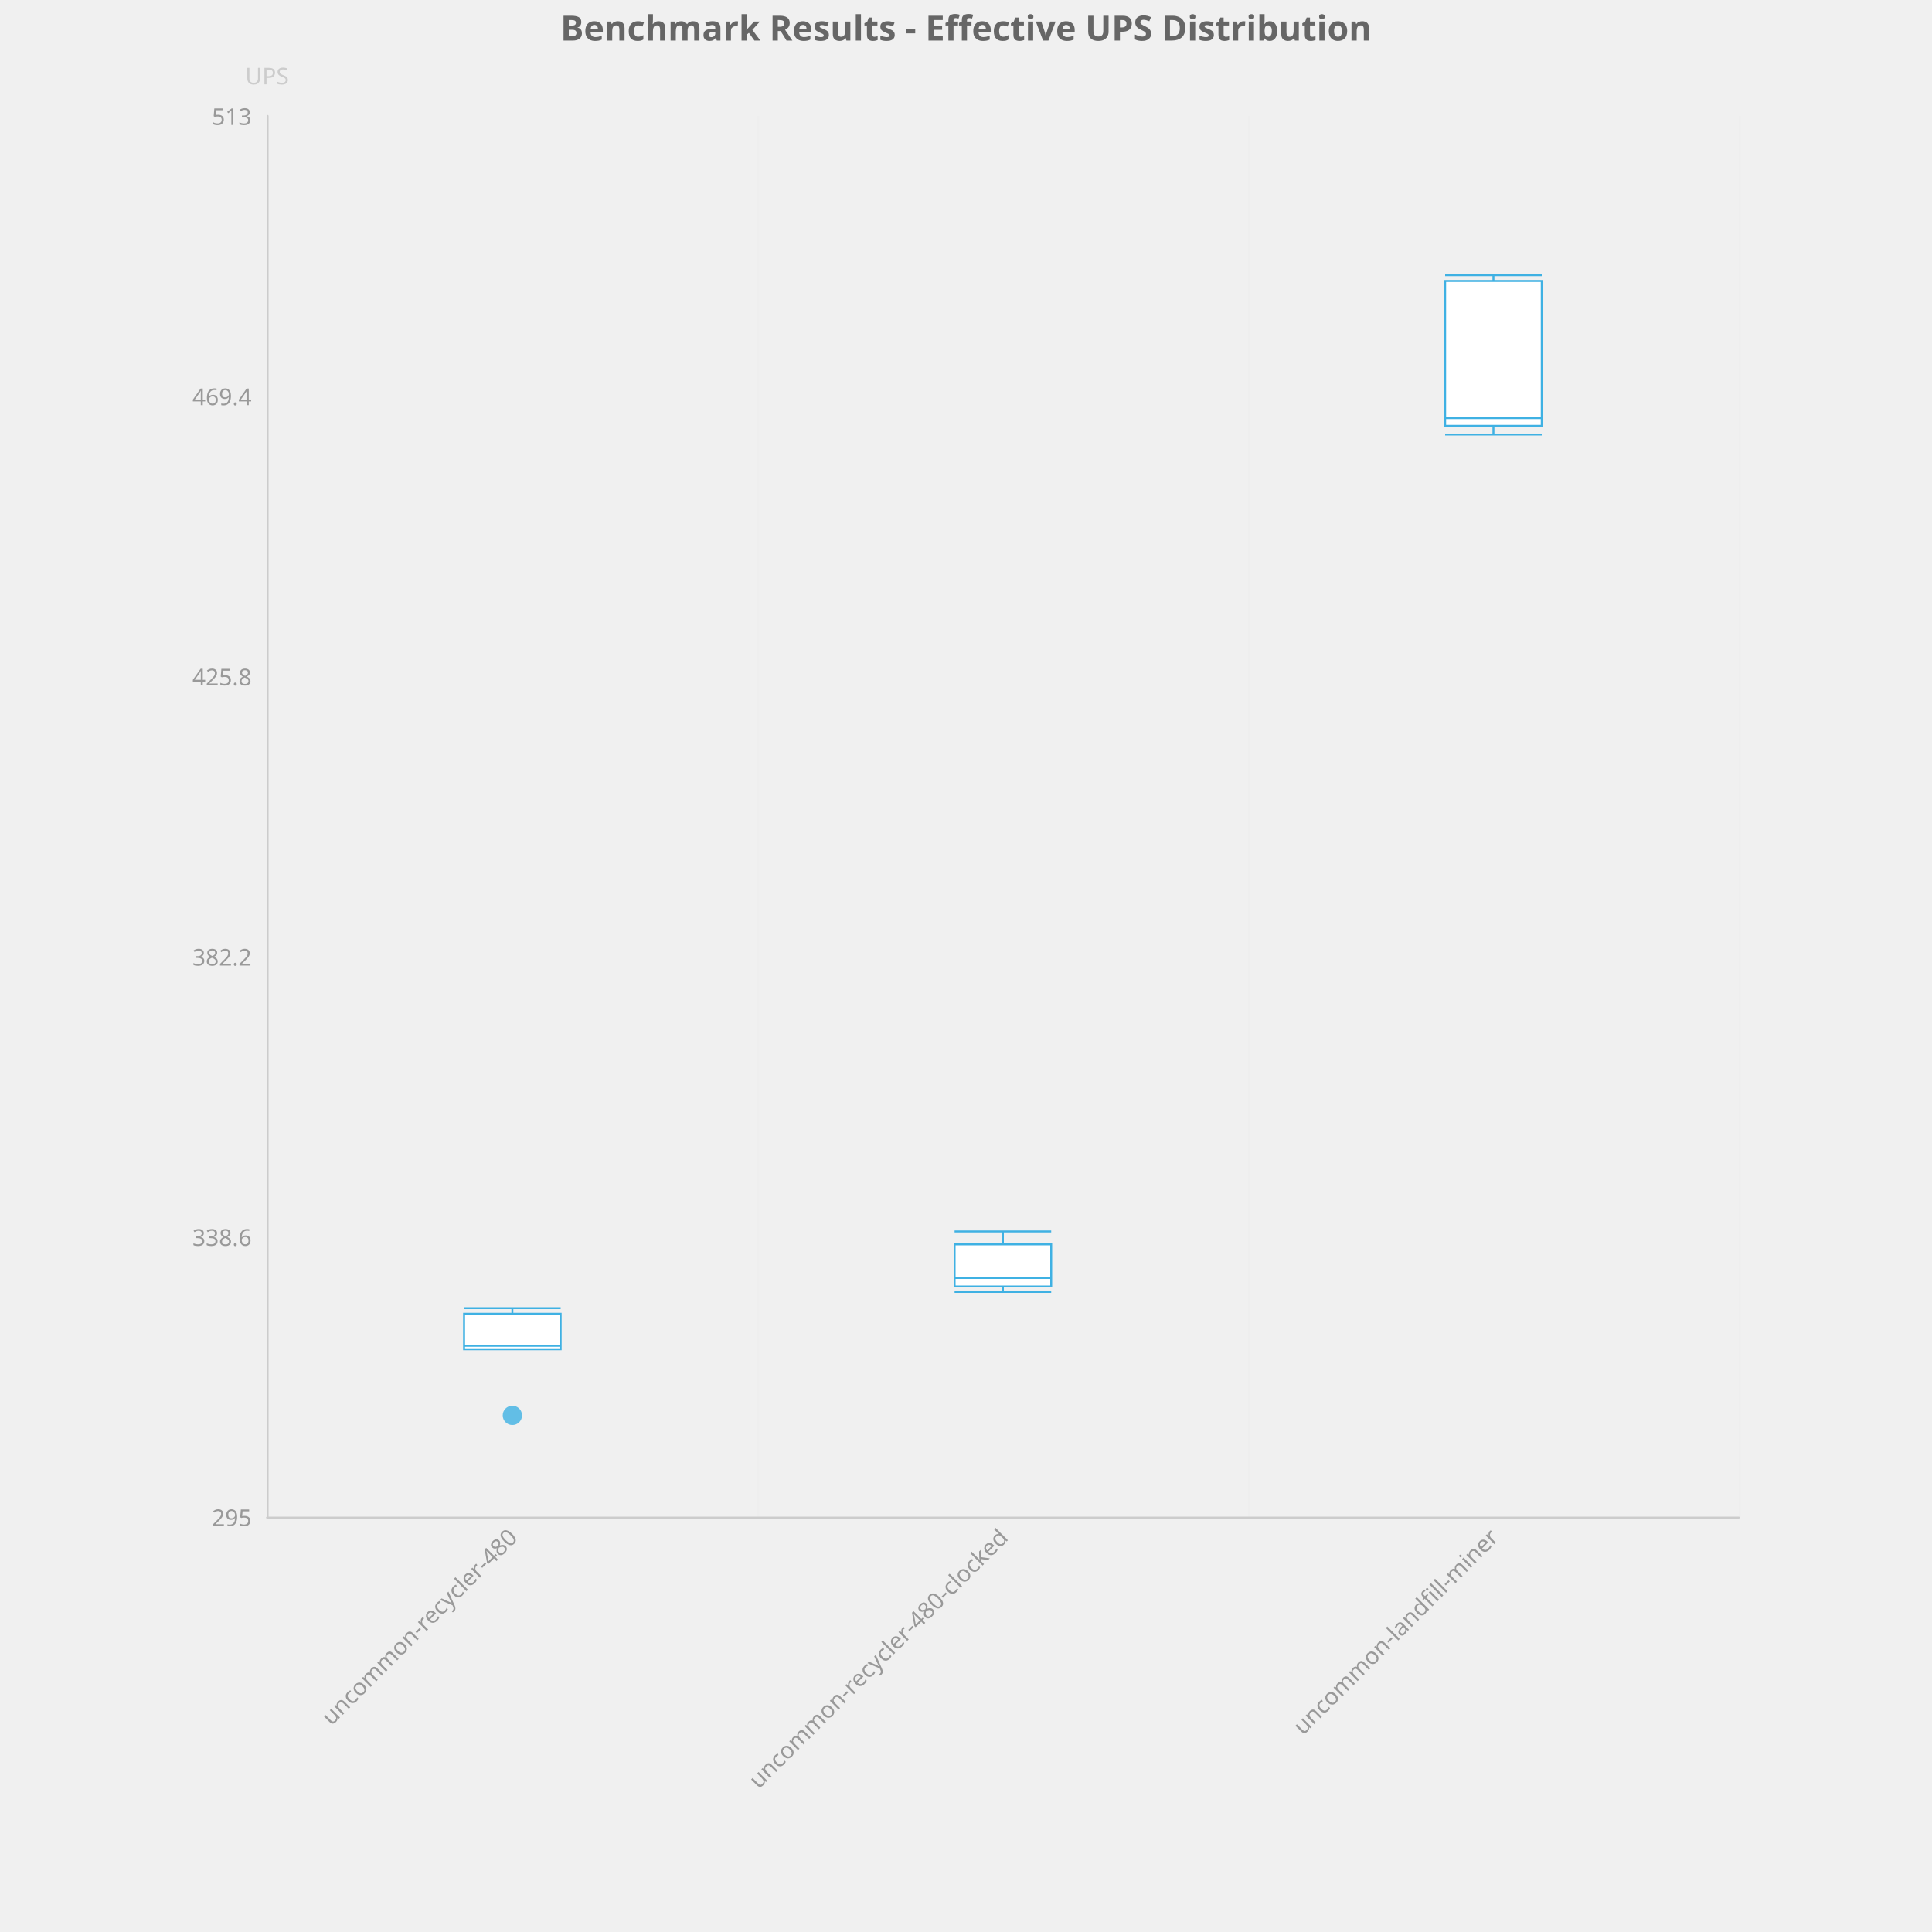
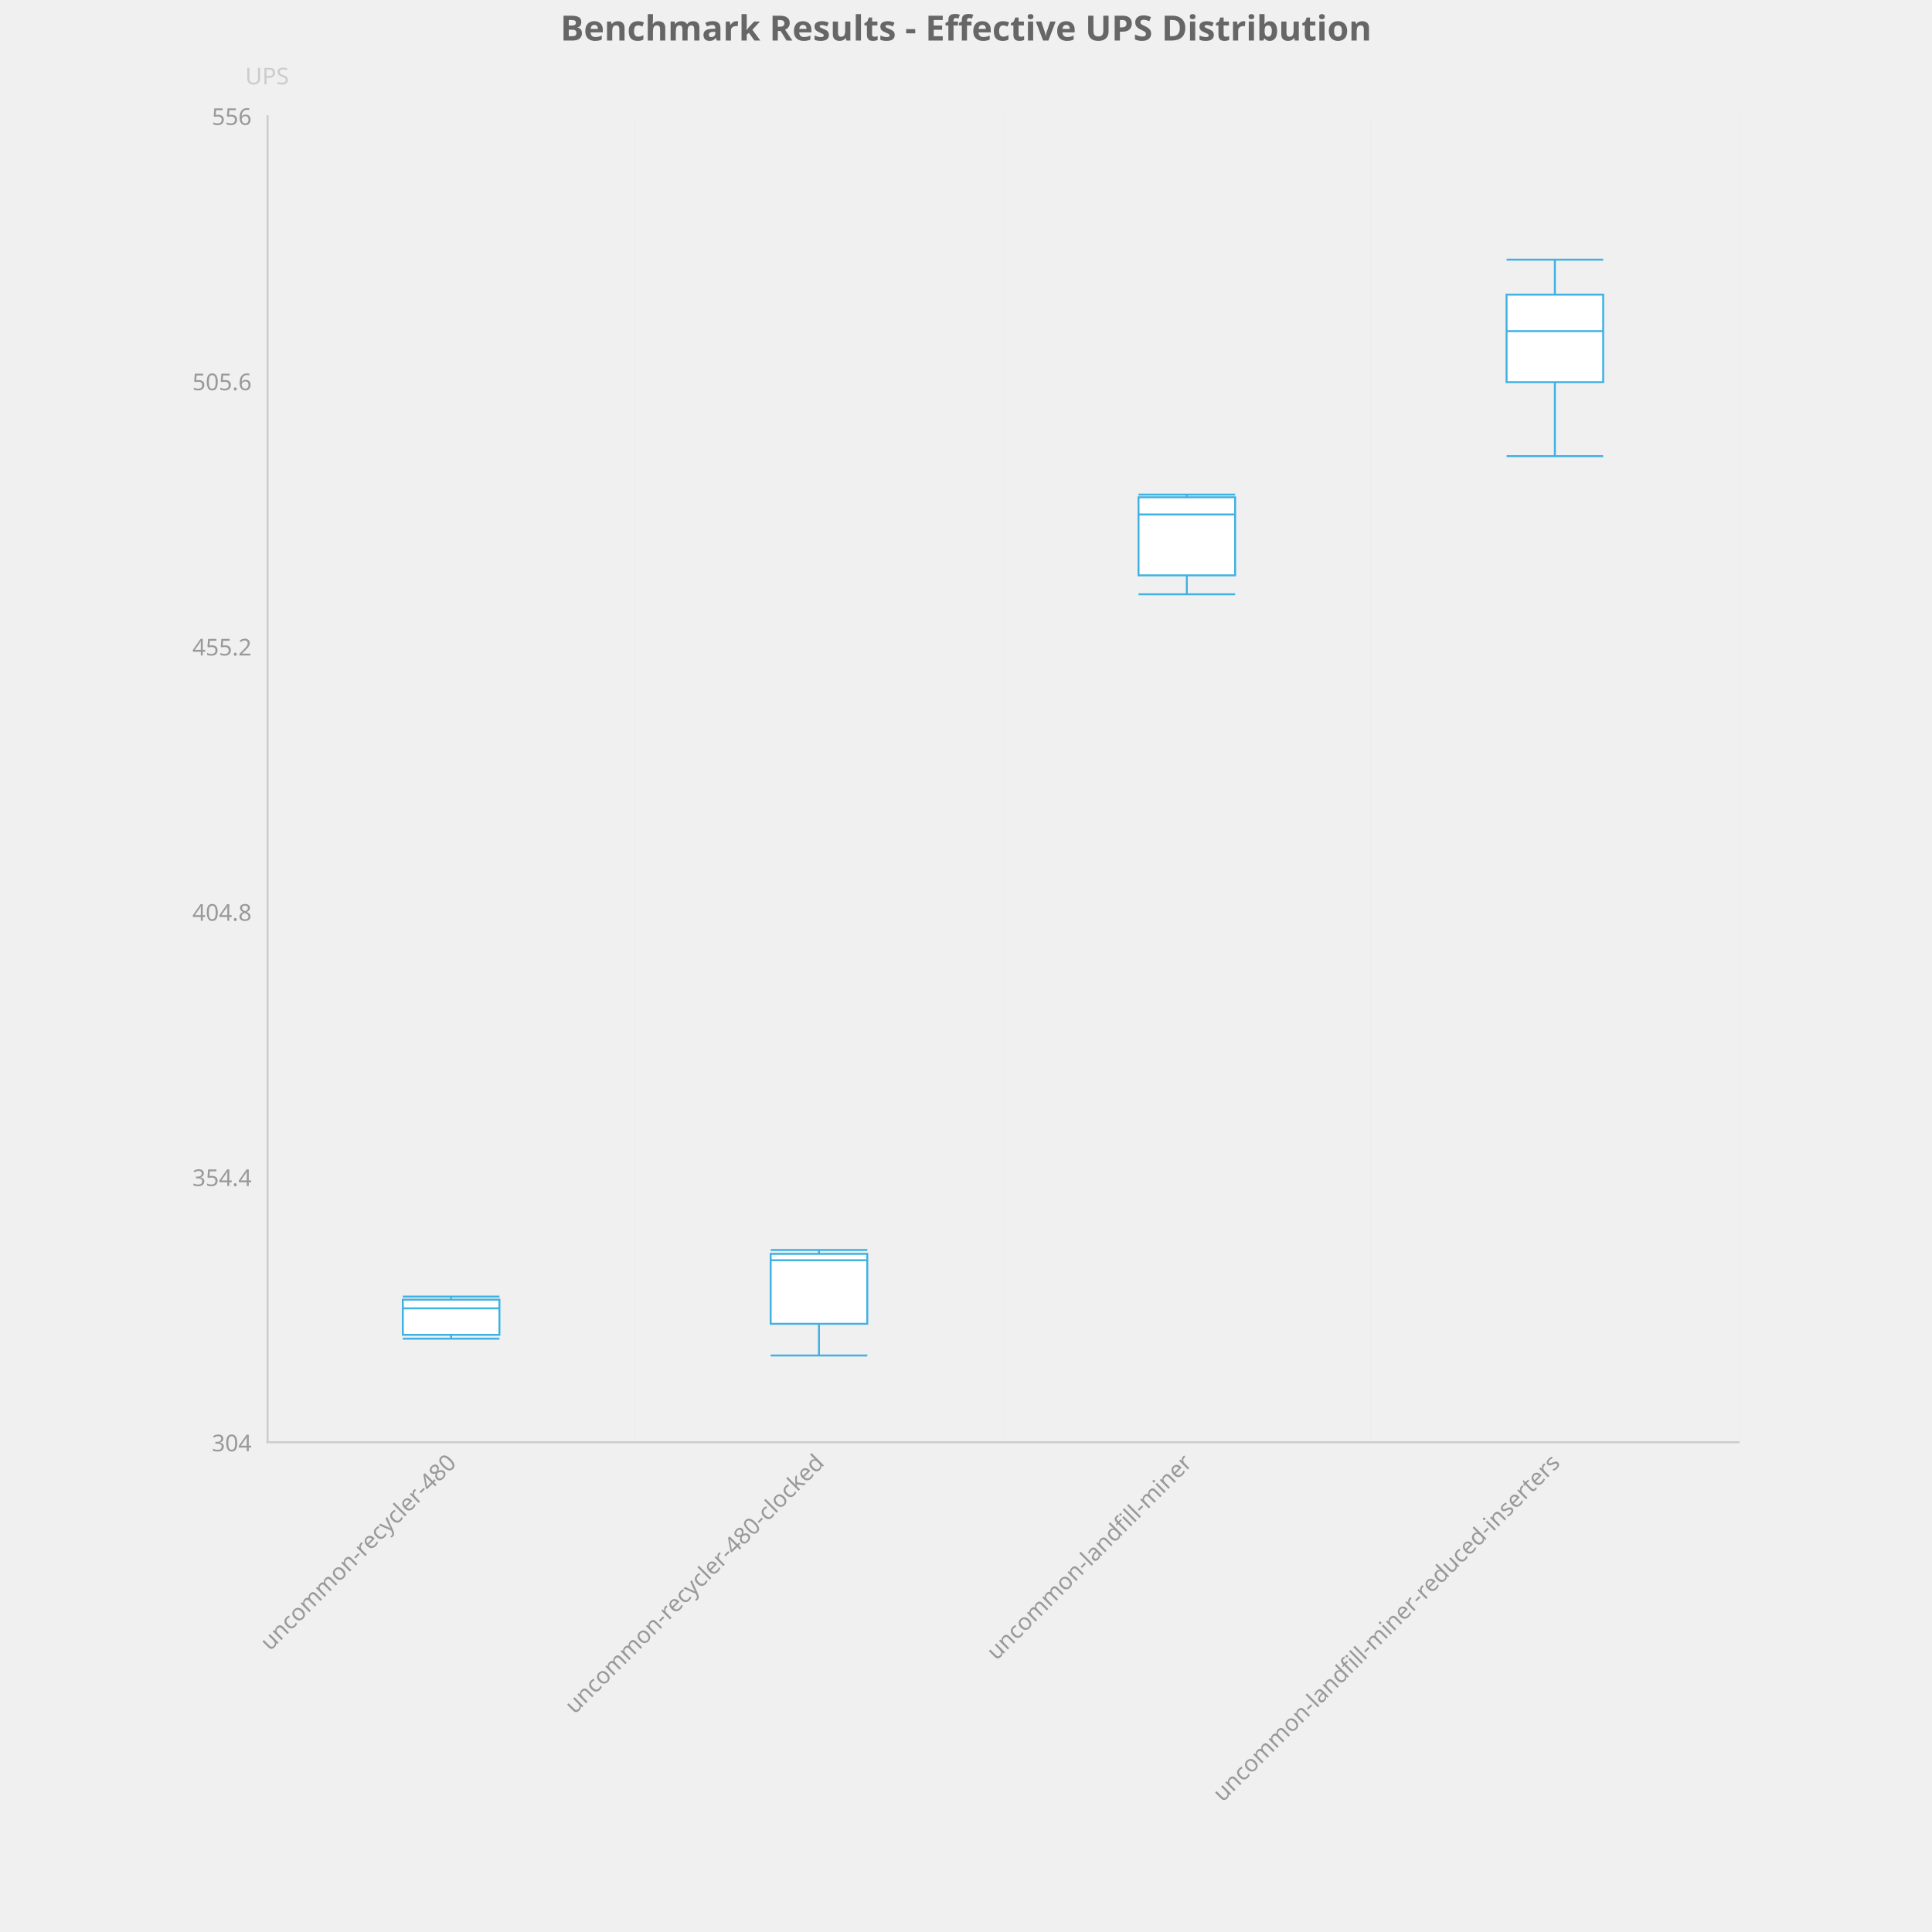
<svg xmlns="http://www.w3.org/2000/svg" width="1000" height="1000" version="1.1" baseProfile="full" viewBox="0 0 1000 1000">
  <rect width="1000" height="1000" x="0" y="0" fill="rgb(252,252,252)" fill-opacity="0" />
-   <path d="M138.5 60L138.5 785.2" fill="transparent" stroke="#eeeeee" class="zr1-cls-2" />
-   <path d="M392.5 60L392.5 785.2" fill="transparent" stroke="#eeeeee" class="zr1-cls-2" />
-   <path d="M646.5 60L646.5 785.2" fill="transparent" stroke="#eeeeee" class="zr1-cls-2" />
-   <path d="M900.5 60L900.5 785.2" fill="transparent" stroke="#eeeeee" class="zr1-cls-2" />
-   <path d="M138.5 785.2L138.5 60" fill="transparent" stroke="#cccccc" stroke-linecap="round" class="zr1-cls-2" />
+   <path d="M138.5 60L138.5 746.5" fill="transparent" stroke="#eeeeee" class="zr1-cls-2" />
+   <path d="M328.5 60L328.5 746.5" fill="transparent" stroke="#eeeeee" class="zr1-cls-2" />
+   <path d="M519.5 60L519.5 746.5" fill="transparent" stroke="#eeeeee" class="zr1-cls-2" />
+   <path d="M709.5 60L709.5 746.5" fill="transparent" stroke="#eeeeee" class="zr1-cls-2" />
+   <path d="M900.5 60L900.5 746.5" fill="transparent" stroke="#eeeeee" class="zr1-cls-2" />
+   <path d="M138.5 746.5L138.5 60" fill="transparent" stroke="#cccccc" stroke-linecap="round" class="zr1-cls-2" />
  <text dominant-baseline="central" text-anchor="middle" style="font-size:12px;font-family:sans-serif;" y="-6" transform="translate(138.24 45)" fill="#cccccc">UPS</text>
-   <path d="M138.2 785.5L900 785.5" fill="transparent" stroke="#cccccc" stroke-linecap="round" class="zr1-cls-2" />
-   <text dominant-baseline="central" text-anchor="end" style="font-size:12px;font-family:sans-serif;" transform="translate(130.24 785.2236)" fill="#999999">295</text>
-   <text dominant-baseline="central" text-anchor="end" style="font-size:12px;font-family:sans-serif;" transform="translate(130.24 640.1789)" fill="#999999">338.6</text>
-   <text dominant-baseline="central" text-anchor="end" style="font-size:12px;font-family:sans-serif;" transform="translate(130.24 495.1341)" fill="#999999">382.2</text>
-   <text dominant-baseline="central" text-anchor="end" style="font-size:12px;font-family:sans-serif;" transform="translate(130.24 350.0894)" fill="#999999">425.8</text>
-   <text dominant-baseline="central" text-anchor="end" style="font-size:12px;font-family:sans-serif;" transform="translate(130.24 205.0447)" fill="#999999">469.4</text>
-   <text dominant-baseline="central" text-anchor="end" style="font-size:12px;font-family:sans-serif;" transform="translate(130.24 60)" fill="#999999">513</text>
-   <text dominant-baseline="central" text-anchor="end" style="font-size:12px;font-family:sans-serif;" transform="matrix(0.707,-0.707,0.707,0.707,265.2,793.2236)" fill="#999999">uncommon-recycler-480</text>
-   <text dominant-baseline="central" text-anchor="end" style="font-size:12px;font-family:sans-serif;" transform="matrix(0.707,-0.707,0.707,0.707,519.12,793.2236)" fill="#999999">uncommon-recycler-480-clocked</text>
-   <text dominant-baseline="central" text-anchor="end" style="font-size:12px;font-family:sans-serif;" transform="matrix(0.707,-0.707,0.707,0.707,773.04,793.2236)" fill="#999999">uncommon-landfill-miner</text>
-   <path d="M240.2 698.4L290.2 698.4L290.2 680L240.2 680ZM265.2 698.4M265.2 677.1L265.2 680M240.2 698.4L290.2 698.4M240.2 677.1L290.2 677.1M240.2 696.6L290.2 696.6" fill="#fff" stroke="#3FB1E3" ecmeta_series_index="0" ecmeta_data_index="0" ecmeta_ssr_type="chart" class="zr1-cls-3" />
-   <path d="M494.1 665.9L544.1 665.9L544.1 644.1L494.1 644.1ZM519.1 668.7L519.1 665.9M519.1 637.4L519.1 644.1M494.1 668.7L544.1 668.7M494.1 637.4L544.1 637.4M494.1 661.5L544.1 661.5" fill="#fff" stroke="#3FB1E3" ecmeta_series_index="0" ecmeta_data_index="1" ecmeta_ssr_type="chart" class="zr1-cls-3" />
-   <path d="M748 220.4L798 220.4L798 145.4L748 145.4ZM773 224.9L773 220.4M773 142.4L773 145.4M748 224.9L798 224.9M748 142.4L798 142.4M748 216.4L798 216.4" fill="#fff" stroke="#3FB1E3" ecmeta_series_index="0" ecmeta_data_index="2" ecmeta_ssr_type="chart" class="zr1-cls-3" />
-   <path d="M1 0A1 1 0 1 1 1 -0.1A1 1 0 0 1 1 0" transform="matrix(5,0,0,5,265.2,732.8672)" fill="#3fb1e3" fill-opacity="0.8" stroke="#ccc" stroke-width="0" stroke-opacity="0.8" ecmeta_series_index="1" ecmeta_data_index="0" ecmeta_ssr_type="chart" class="zr1-cls-4" />
+   <path d="M138.2 746.5L900 746.5" fill="transparent" stroke="#cccccc" stroke-linecap="round" class="zr1-cls-2" />
+   <text dominant-baseline="central" text-anchor="end" style="font-size:12px;font-family:sans-serif;" transform="translate(130.24 746.5307)" fill="#999999">304</text>
+   <text dominant-baseline="central" text-anchor="end" style="font-size:12px;font-family:sans-serif;" transform="translate(130.24 609.2246)" fill="#999999">354.4</text>
+   <text dominant-baseline="central" text-anchor="end" style="font-size:12px;font-family:sans-serif;" transform="translate(130.24 471.9184)" fill="#999999">404.8</text>
+   <text dominant-baseline="central" text-anchor="end" style="font-size:12px;font-family:sans-serif;" transform="translate(130.24 334.6123)" fill="#999999">455.2</text>
+   <text dominant-baseline="central" text-anchor="end" style="font-size:12px;font-family:sans-serif;" transform="translate(130.24 197.3061)" fill="#999999">505.6</text>
+   <text dominant-baseline="central" text-anchor="end" style="font-size:12px;font-family:sans-serif;" transform="translate(130.24 60)" fill="#999999">556</text>
+   <text dominant-baseline="central" text-anchor="end" style="font-size:12px;font-family:sans-serif;" transform="matrix(0.707,-0.707,0.707,0.707,233.46,754.5307)" fill="#999999">uncommon-recycler-480</text>
+   <text dominant-baseline="central" text-anchor="end" style="font-size:12px;font-family:sans-serif;" transform="matrix(0.707,-0.707,0.707,0.707,423.9,754.5307)" fill="#999999">uncommon-recycler-480-clocked</text>
+   <text dominant-baseline="central" text-anchor="end" style="font-size:12px;font-family:sans-serif;" transform="matrix(0.707,-0.707,0.707,0.707,614.34,754.5307)" fill="#999999">uncommon-landfill-miner</text>
+   <text dominant-baseline="central" text-anchor="end" style="font-size:12px;font-family:sans-serif;" transform="matrix(0.707,-0.707,0.707,0.707,804.78,754.5307)" fill="#999999">uncommon-landfill-miner-reduced-inserters</text>
+   <path d="M208.5 690.9L258.5 690.9L258.5 672.7L208.5 672.7ZM233.5 692.9L233.5 690.9M233.5 671.1L233.5 672.7M208.5 692.9L258.5 692.9M208.5 671.1L258.5 671.1M208.5 677.2L258.5 677.2" fill="#fff" stroke="#3FB1E3" ecmeta_series_index="0" ecmeta_data_index="0" ecmeta_ssr_type="chart" class="zr1-cls-3" />
+   <path d="M398.9 685.2L448.9 685.2L448.9 649L398.9 649ZM423.9 701.6L423.9 685.2M423.9 647L423.9 649M398.9 701.6L448.9 701.6M398.9 647L448.9 647M398.9 652.3L448.9 652.3" fill="#fff" stroke="#3FB1E3" ecmeta_series_index="0" ecmeta_data_index="1" ecmeta_ssr_type="chart" class="zr1-cls-3" />
+   <path d="M589.3 297.8L639.3 297.8L639.3 257.4L589.3 257.4ZM614.3 307.6L614.3 297.8M614.3 256L614.3 257.4M589.3 307.6L639.3 307.6M589.3 256L639.3 256M589.3 266.3L639.3 266.3" fill="#fff" stroke="#3FB1E3" ecmeta_series_index="0" ecmeta_data_index="2" ecmeta_ssr_type="chart" class="zr1-cls-3" />
+   <path d="M779.8 197.8L829.8 197.8L829.8 152.5L779.8 152.5ZM804.8 236.1L804.8 197.8M804.8 134.4L804.8 152.5M779.8 236.1L829.8 236.1M779.8 134.4L829.8 134.4M779.8 171.4L829.8 171.4" fill="#fff" stroke="#3FB1E3" ecmeta_series_index="0" ecmeta_data_index="3" ecmeta_ssr_type="chart" class="zr1-cls-3" />
  <path d="M-194.5 -5l389.1 0l0 28l-389.1 0Z" transform="translate(500 5)" fill="rgb(0,0,0)" fill-opacity="0" stroke="#ccc" stroke-width="0" class="zr1-cls-2" />
  <text dominant-baseline="central" text-anchor="middle" style="font-size:18px;font-family:sans-serif;font-weight:bold;" xml:space="preserve" y="9" transform="translate(500 5)" fill="#666666">Benchmark Results - Effective UPS Distribution</text>
  <style>
.zr1-cls-2:hover {
pointer-events:none;
}
.zr1-cls-3:hover {
cursor:pointer;
fill:rgba(255,255,255,1);
stroke-width:2;
}
- .zr1-cls-4:hover {
- cursor:pointer;
- fill:rgba(69,194,249,1);
- }



</style>
</svg>
